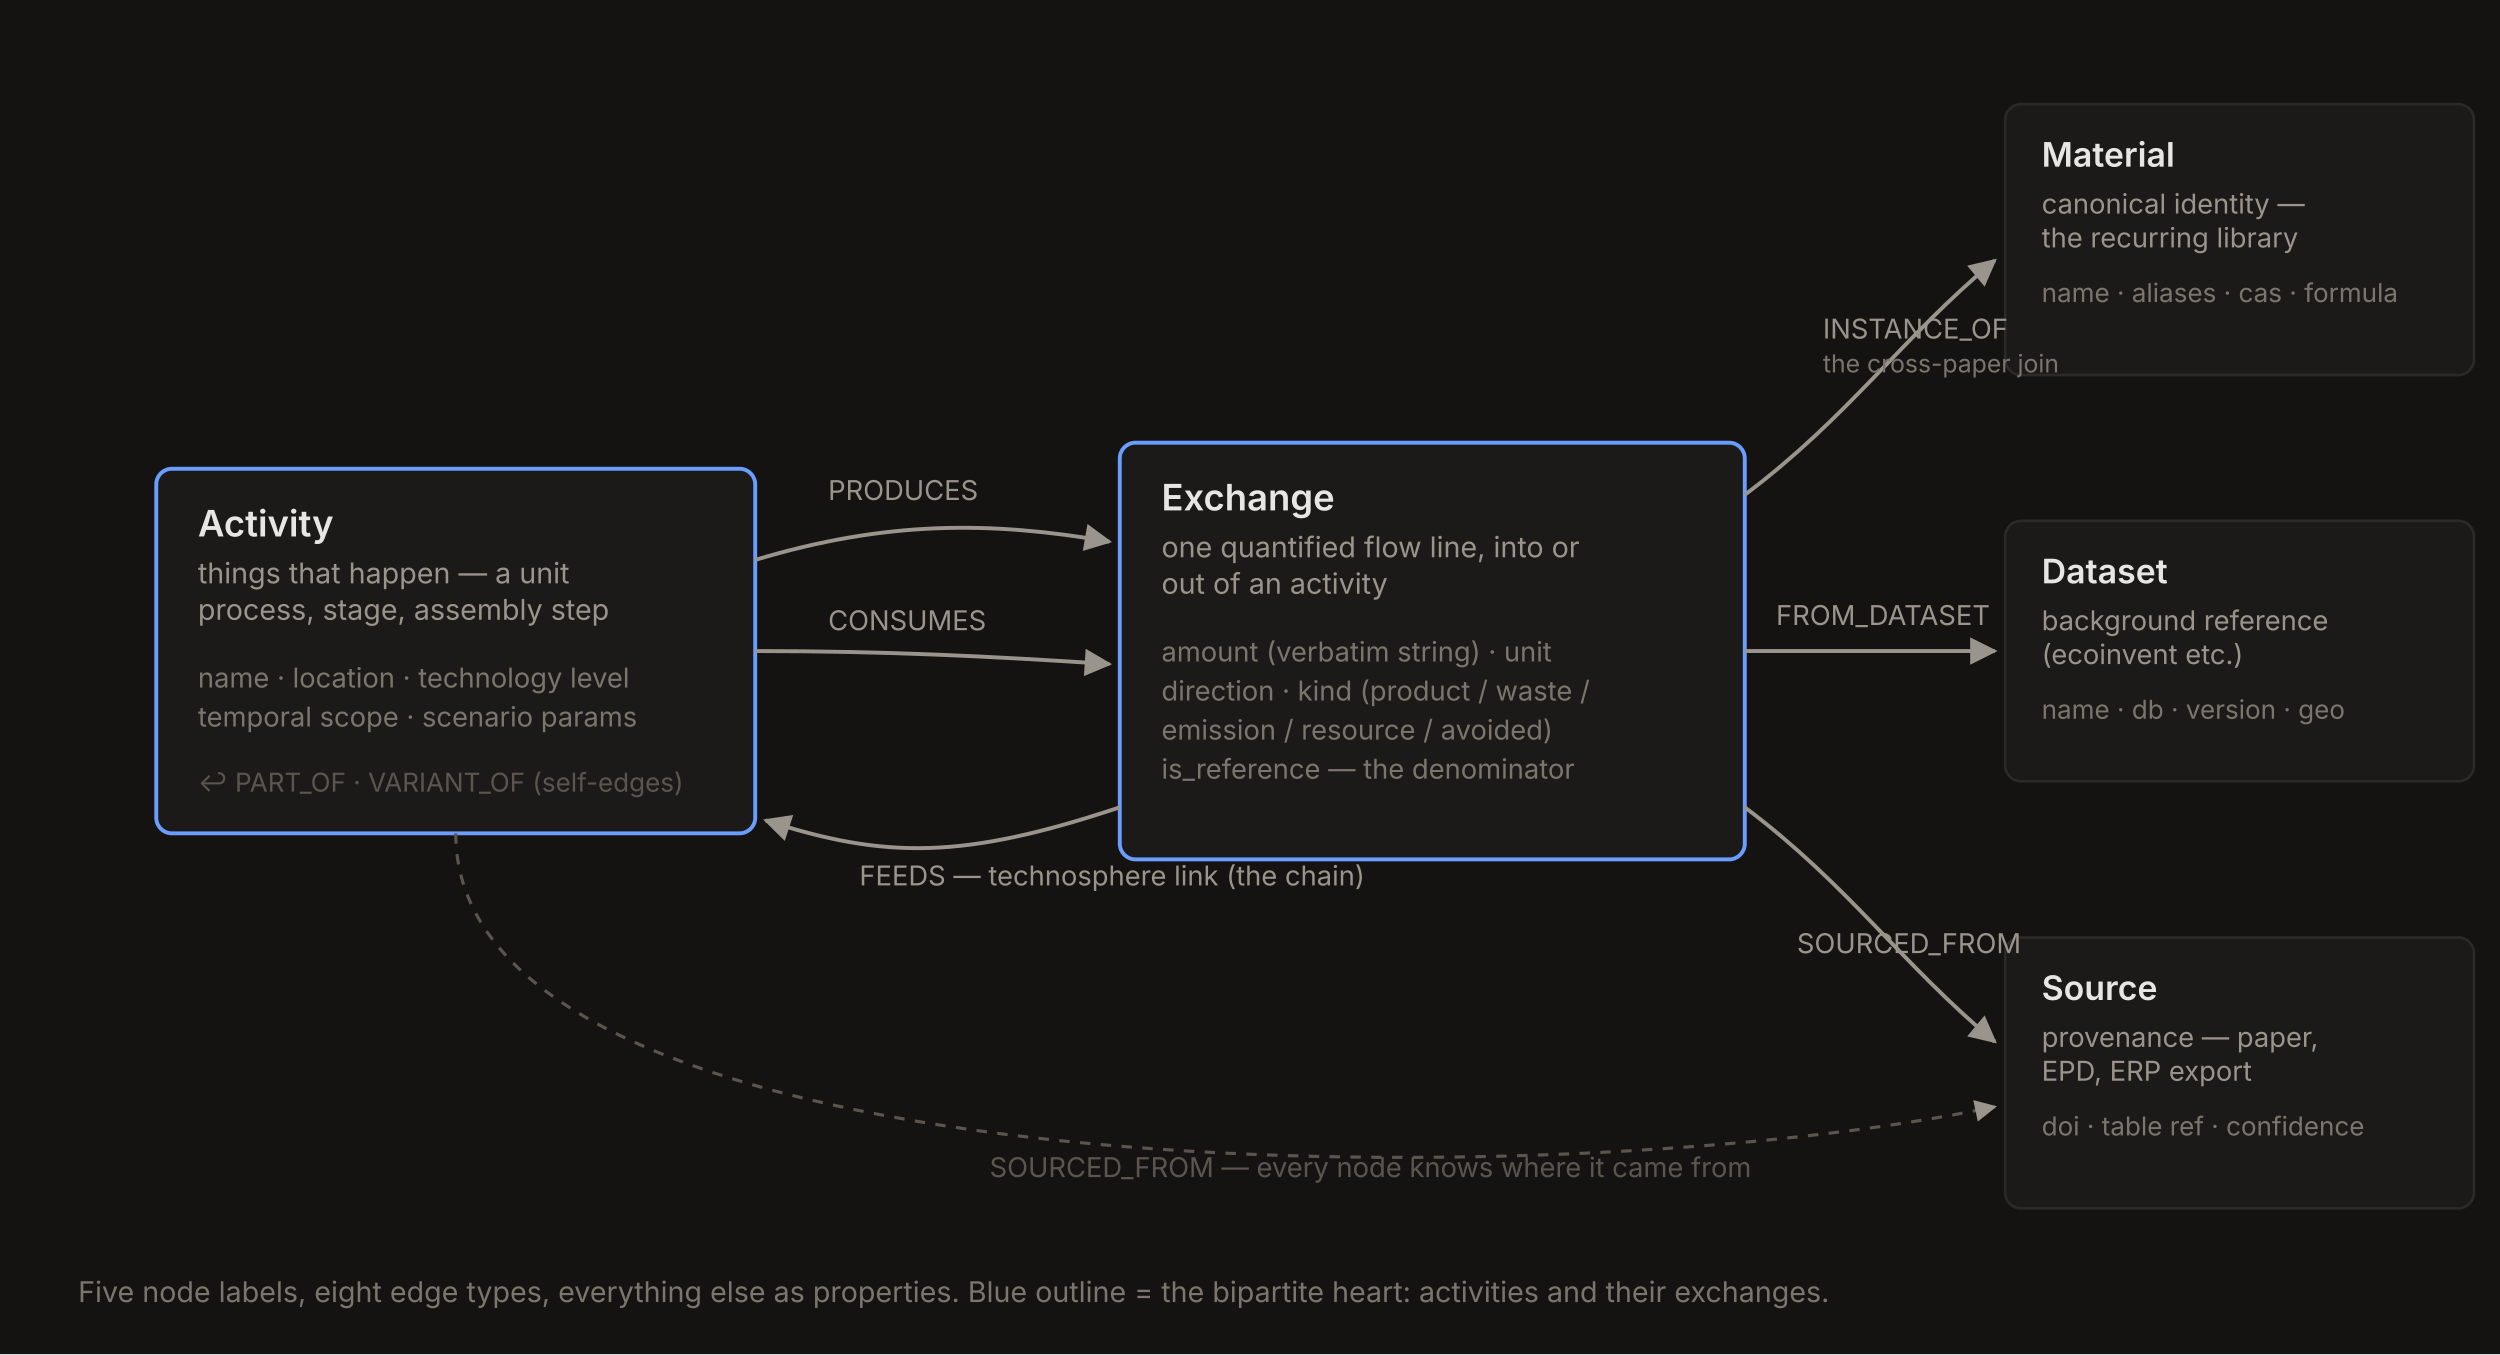
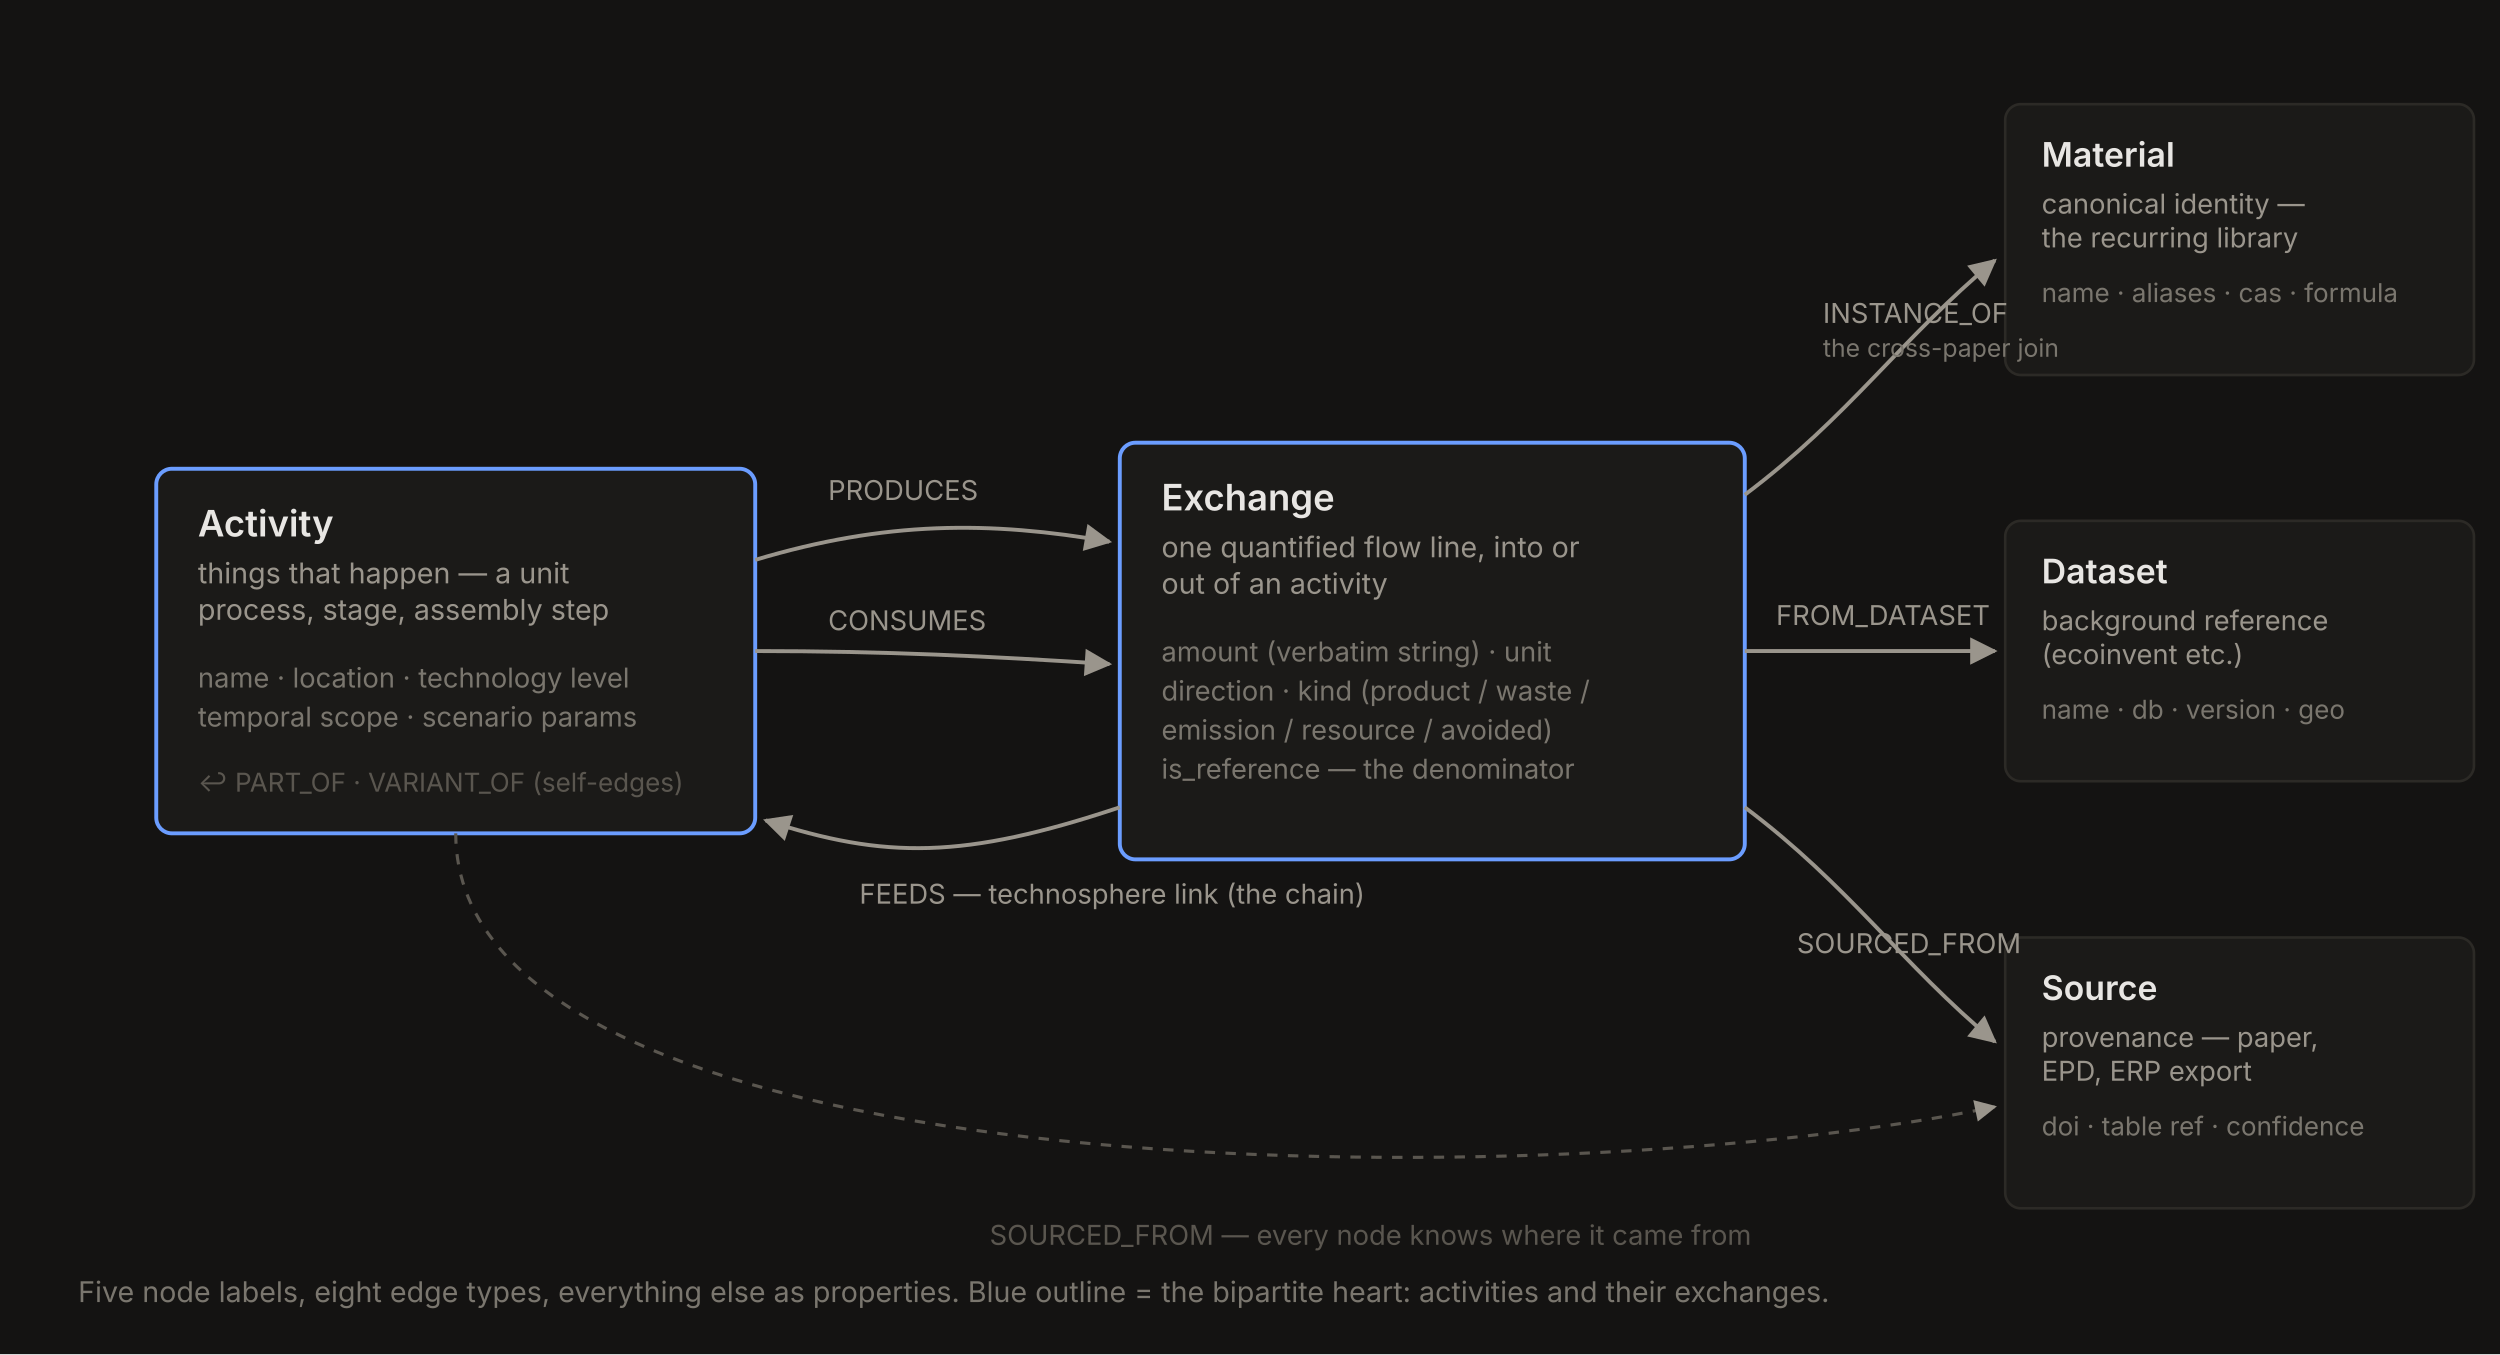
<svg xmlns="http://www.w3.org/2000/svg" viewBox="0 0 960 520" font-family="ui-sans-serif, system-ui, -apple-system, 'Segoe UI', sans-serif">
  <defs>
    <marker id="arr2" viewBox="0 0 10 10" refX="9" refY="5" markerWidth="7" markerHeight="7" orient="auto-start-reverse">
      <path d="M0,0 L10,5 L0,10 z" fill="#9a958c" />
    </marker>
  </defs>
  <rect width="960" height="520" fill="#141312" />
  <g>
    <rect x="60" y="180" width="230" height="140" rx="6" fill="#1b1a18" stroke="#6b9dff" stroke-width="1.5" />
    <text x="76" y="206" fill="#e8e6e3" font-size="14" font-weight="600">Activity</text>
    <text x="76" y="224" fill="#9a958c" font-size="11">things that happen — a unit</text>
    <text x="76" y="238" fill="#9a958c" font-size="11">process, stage, assembly step</text>
    <text x="76" y="264" fill="#7a766e" font-size="10.5">name · location · technology level</text>
    <text x="76" y="279" fill="#7a766e" font-size="10.5">temporal scope · scenario params</text>
    <text x="76" y="304" fill="#5a564f" font-size="10">↩ PART_OF · VARIANT_OF (self-edges)</text>
  </g>
  <g>
    <rect x="430" y="170" width="240" height="160" rx="6" fill="#1b1a18" stroke="#6b9dff" stroke-width="1.5" />
    <text x="446" y="196" fill="#e8e6e3" font-size="14" font-weight="600">Exchange</text>
    <text x="446" y="214" fill="#9a958c" font-size="11">one quantified flow line, into or</text>
    <text x="446" y="228" fill="#9a958c" font-size="11">out of an activity</text>
    <text x="446" y="254" fill="#7a766e" font-size="10.5">amount (verbatim string) · unit</text>
    <text x="446" y="269" fill="#7a766e" font-size="10.5">direction · kind (product / waste /</text>
    <text x="446" y="284" fill="#7a766e" font-size="10.5">emission / resource / avoided)</text>
    <text x="446" y="299" fill="#7a766e" font-size="10.5">is_reference — the denominator</text>
  </g>
  <g>
    <rect x="770" y="40" width="180" height="104" rx="6" fill="#1b1a18" stroke="#2c2a26" />
    <text x="784" y="64" fill="#e8e6e3" font-size="13" font-weight="600">Material</text>
    <text x="784" y="82" fill="#9a958c" font-size="10.5">canonical identity —</text>
    <text x="784" y="95" fill="#9a958c" font-size="10.5">the recurring library</text>
    <text x="784" y="116" fill="#7a766e" font-size="10">name · aliases · cas · formula</text>
  </g>
  <g>
    <rect x="770" y="200" width="180" height="100" rx="6" fill="#1b1a18" stroke="#2c2a26" />
    <text x="784" y="224" fill="#e8e6e3" font-size="13" font-weight="600">Dataset</text>
    <text x="784" y="242" fill="#9a958c" font-size="10.5">background reference</text>
    <text x="784" y="255" fill="#9a958c" font-size="10.5">(ecoinvent etc.)</text>
    <text x="784" y="276" fill="#7a766e" font-size="10">name · db · version · geo</text>
  </g>
  <g>
    <rect x="770" y="360" width="180" height="104" rx="6" fill="#1b1a18" stroke="#2c2a26" />
    <text x="784" y="384" fill="#e8e6e3" font-size="13" font-weight="600">Source</text>
    <text x="784" y="402" fill="#9a958c" font-size="10.5">provenance — paper,</text>
    <text x="784" y="415" fill="#9a958c" font-size="10.5">EPD, ERP export</text>
    <text x="784" y="436" fill="#7a766e" font-size="10">doi · table ref · confidence</text>
  </g>
  <path d="M290,215 C340,200 380,200 426,208" stroke="#9a958c" stroke-width="1.5" fill="none" marker-end="url(#arr2)" />
  <text x="318" y="192" fill="#9a958c" font-size="10.5">PRODUCES</text>
  <path d="M290,250 C340,250 380,252 426,255" stroke="#9a958c" stroke-width="1.5" fill="none" marker-end="url(#arr2)" />
  <text x="318" y="242" fill="#9a958c" font-size="10.5">CONSUMES</text>
  <path d="M430,310 C370,330 340,330 294,315" stroke="#9a958c" stroke-width="1.5" fill="none" marker-end="url(#arr2)" />
-   <text x="330" y="340" fill="#9a958c" font-size="10.5">FEEDS — technosphere link (the chain)</text>
+   <text x="330" y="347" fill="#9a958c" font-size="10.5">FEEDS — technosphere link (the chain)</text>
  <path d="M670,190 C710,160 730,130 766,100" stroke="#9a958c" stroke-width="1.5" fill="none" marker-end="url(#arr2)" />
-   <text x="700" y="130" fill="#9a958c" font-size="10.5">INSTANCE_OF</text>
-   <text x="700" y="143" fill="#7a766e" font-size="9.5">the cross-paper join</text>
+   <text x="700" y="124" fill="#9a958c" font-size="10.5">INSTANCE_OF</text>
+   <text x="700" y="137" fill="#7a766e" font-size="9.5">the cross-paper join</text>
  <line x1="670" y1="250" x2="766" y2="250" stroke="#9a958c" stroke-width="1.5" marker-end="url(#arr2)" />
  <text x="682" y="240" fill="#9a958c" font-size="10.5">FROM_DATASET</text>
  <path d="M670,310 C710,340 730,370 766,400" stroke="#9a958c" stroke-width="1.5" fill="none" marker-end="url(#arr2)" />
  <text x="690" y="366" fill="#9a958c" font-size="10.5">SOURCED_FROM</text>
  <path d="M175,320 C175,460 600,460 766,425" stroke="#5a564f" stroke-width="1.2" stroke-dasharray="4 4" fill="none" marker-end="url(#arr2)" />
-   <text x="380" y="452" fill="#5a564f" font-size="10.5">SOURCED_FROM — every node knows where it came from</text>
+   <text x="380" y="478" fill="#5a564f" font-size="10.5">SOURCED_FROM — every node knows where it came from</text>
  <text x="30" y="500" fill="#7a766e" font-size="11">Five node labels, eight edge types, everything else as properties. Blue outline = the bipartite heart: activities and their exchanges.</text>
</svg>
